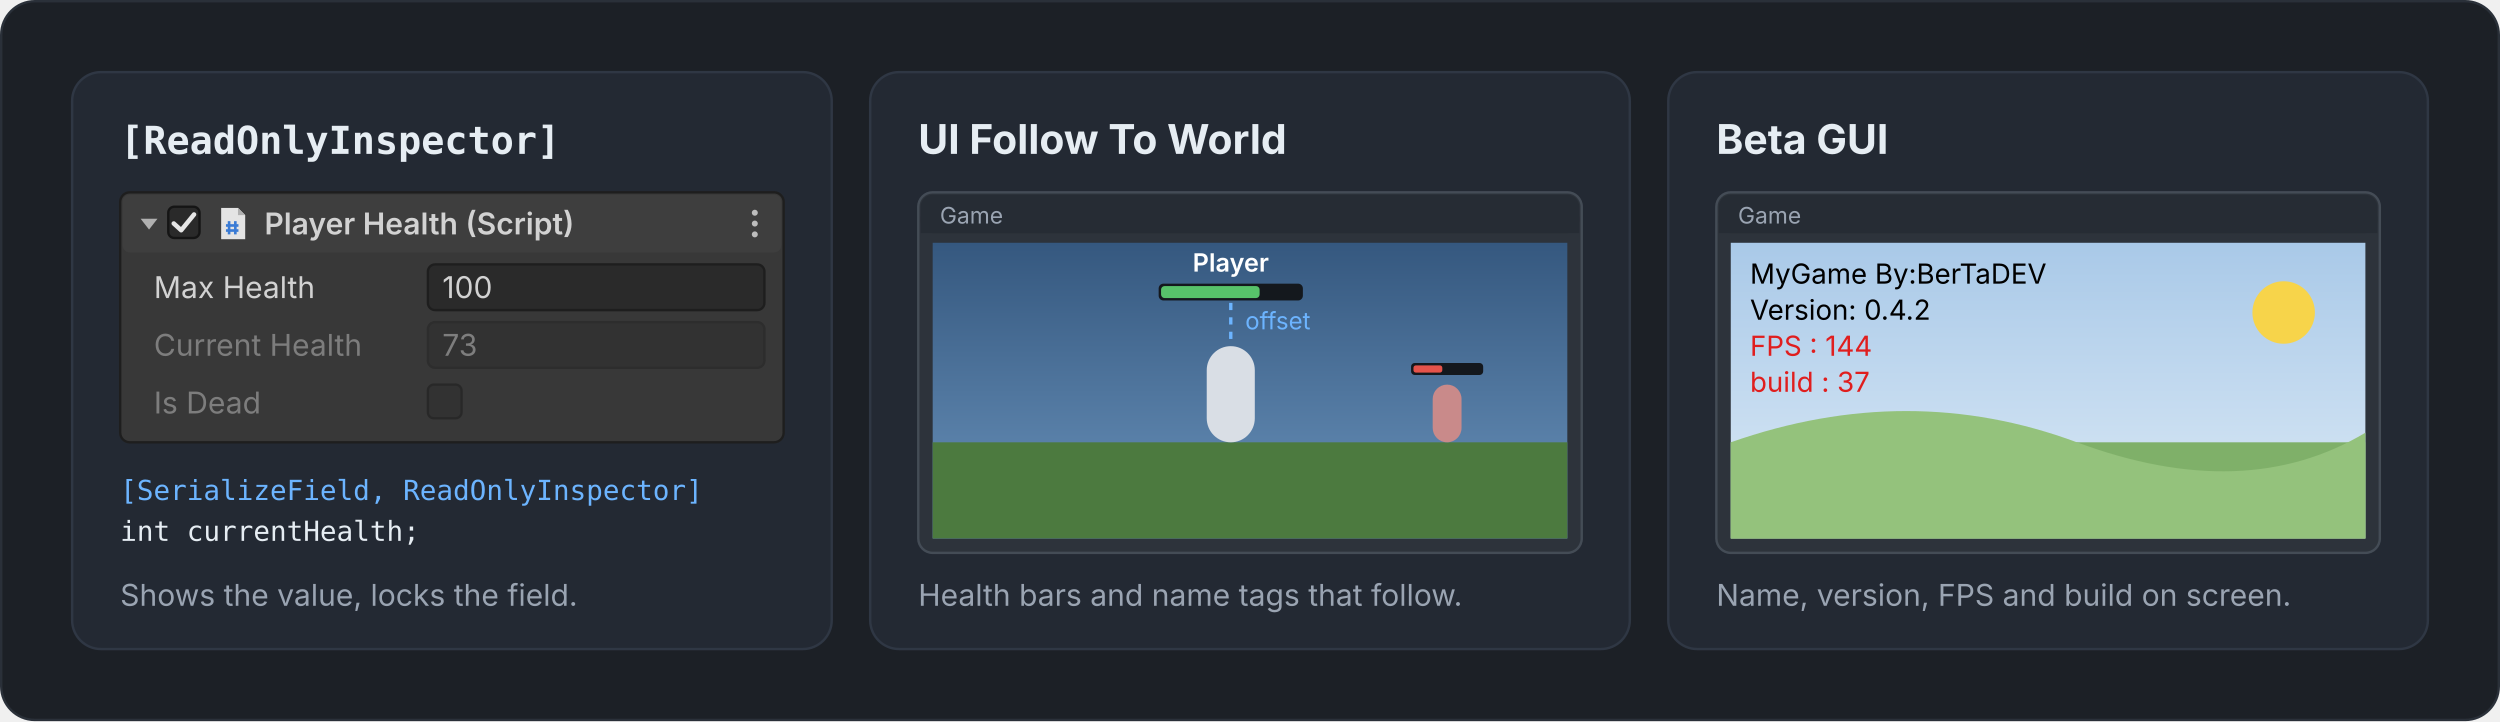
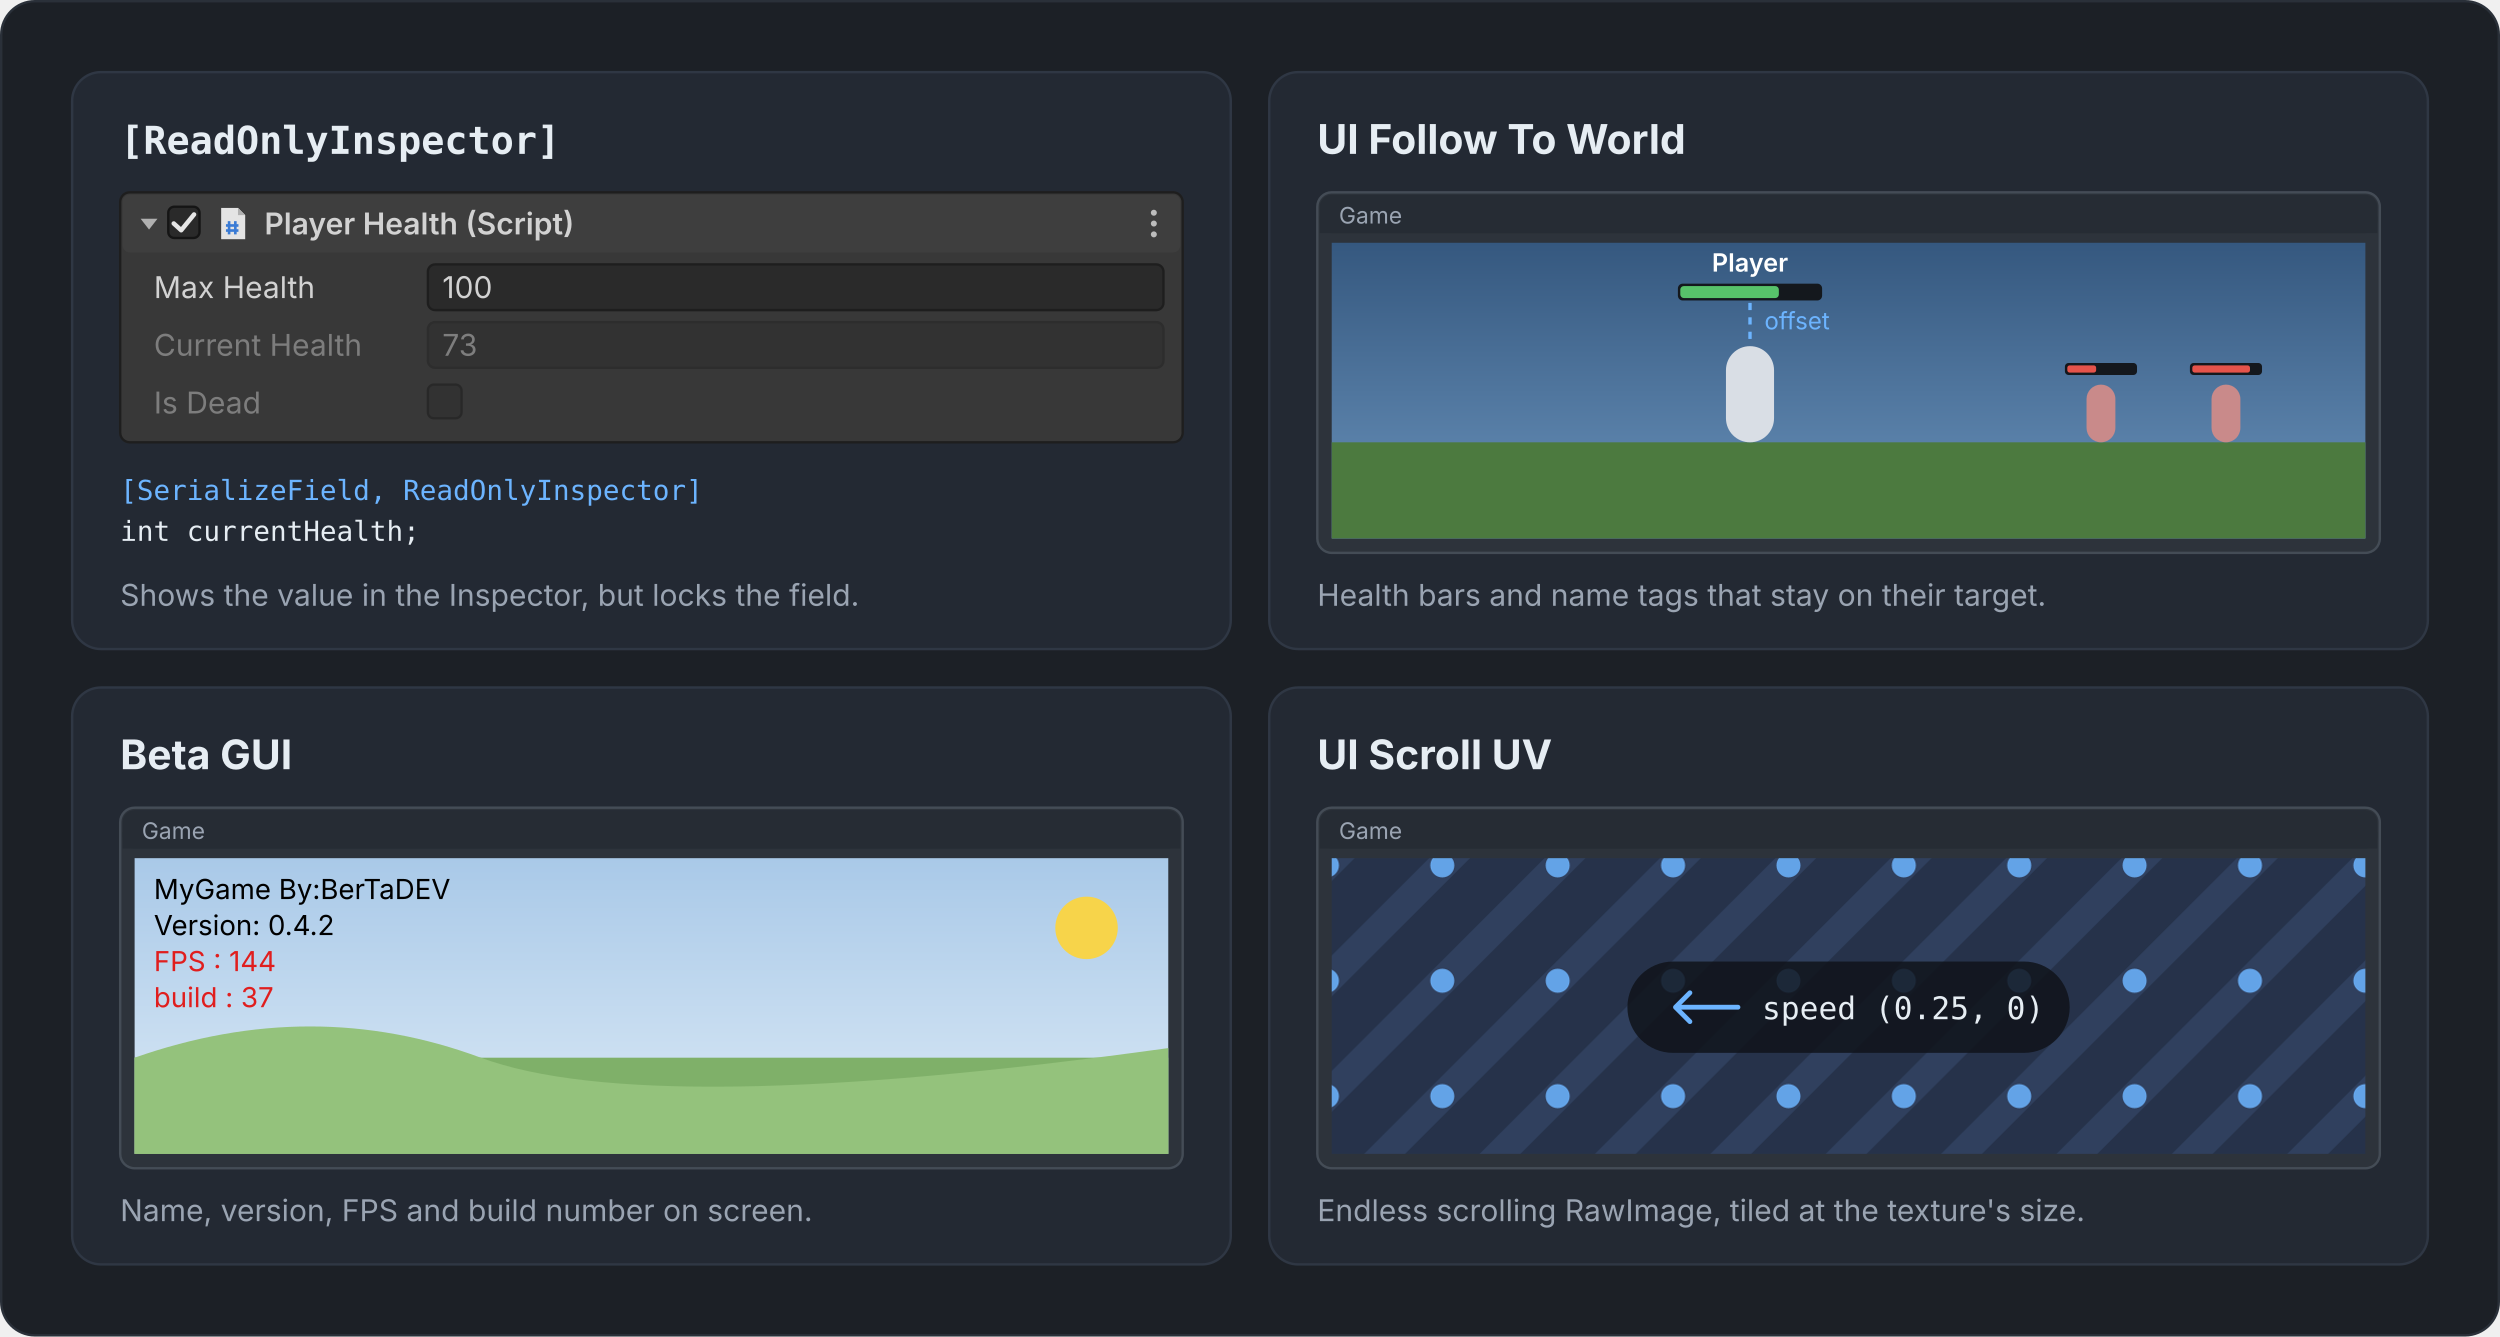
- <svg xmlns="http://www.w3.org/2000/svg" width="1040" height="300" viewBox="0 0 1040 300">
+ <svg xmlns="http://www.w3.org/2000/svg" width="1040" height="556" viewBox="0 0 1040 556">
  <defs>
    <filter id="shadow" x="-10%" y="-10%" width="120%" height="130%">
      <feDropShadow dx="0" dy="6" stdDeviation="9" flood-color="#000" flood-opacity="0.45" />
    </filter>
    <linearGradient id="sky1" x1="0" y1="0" x2="0" y2="1">
      <stop offset="0" stop-color="#35587F" />
      <stop offset="1" stop-color="#6A93BC" />
    </linearGradient>
    <linearGradient id="sky2" x1="0" y1="0" x2="0" y2="1">
      <stop offset="0" stop-color="#A9C9E8" />
      <stop offset="1" stop-color="#DCEAF6" />
    </linearGradient>
+     <pattern id="scrolltile" width="48" height="48" patternUnits="userSpaceOnUse">
+       <rect width="48" height="48" fill="#26324A" />
+       <path d="M-12 12 L12 -12 M0 48 L48 0 M36 60 L60 36" stroke="#30405E" stroke-width="12" />
+       <circle cx="24.0" cy="24.0" r="5" fill="#6CB4FF" fill-opacity="0.85" />
+       <animateTransform attributeName="patternTransform" type="translate" from="0 0" to="-48 0" dur="2.4s" repeatCount="indefinite" />
+     </pattern>
  </defs>
  <style>
text { font-family: 'Segoe UI', Inter, -apple-system, BlinkMacSystemFont, 'Helvetica Neue', Arial, sans-serif; }
.mono { font-family: 'Cascadia Code', Consolas, 'SFMono-Regular', Menlo, monospace; }
</style>
-   <rect x="0.5" y="0.5" width="1039" height="299" fill="#1C2026" rx="14" stroke="#2A3039" stroke-width="1" />
-   <rect x="30" y="30" width="316" height="240" fill="#232933" rx="12" stroke="#2F3744" stroke-width="1" />
+   <rect x="0.5" y="0.5" width="1039" height="555" fill="#1C2026" rx="14" stroke="#2A3039" stroke-width="1" />
+   <rect x="30" y="30" width="482" height="240" fill="#232933" rx="12" stroke="#2F3744" stroke-width="1" />
  <text x="50" y="64" font-size="16" fill="#E6EDF3" font-weight="700" class="mono">[ReadOnlyInspector]</text>
-   <text x="50" y="252" font-size="12.5" fill="#9AA4B2">Shows the value, locks the field.</text>
-   <rect x="50" y="80" width="276" height="104" fill="#383838" rx="4" stroke="#1E1E1E" stroke-width="1" />
-   <rect x="51" y="81" width="274" height="24" fill="#3E3E3E" rx="3" />
+   <text x="50" y="252" font-size="12.5" fill="#9AA4B2">Shows the value in the Inspector, but locks the field.</text>
+   <rect x="50" y="80" width="442" height="104" fill="#383838" rx="4" stroke="#1E1E1E" stroke-width="1" />
+   <rect x="51" y="81" width="440" height="24" fill="#3E3E3E" rx="3" />
  <g transform="translate(54,85) scale(1.0)">
    <path d="M4.5 6 L11.5 6 L8 10.5 Z" fill="#B0B0B0" />
  </g>
  <rect x="70" y="86" width="13" height="13" fill="#2A2A2A" rx="2.5" stroke="#151515" stroke-width="1" />
  <g transform="translate(69,85) scale(0.9375)">
    <path d="M3.5 8.5 L6.8 11.5 L12.5 4.5" fill="none" stroke="#E6E6E6" stroke-width="2" stroke-linecap="round" stroke-linejoin="round" />
  </g>
  <g transform="translate(89,85) scale(1.0)">
    <path d="M3 1.5 H10 L13 4.5 V14.5 H3 Z" fill="#E4E4E4" />
    <path d="M10 1.5 V4.5 H13 Z" fill="#B0B0B0" />
    <path d="M6.3 7v5.5M8.9 7v5.5M5 8.8h5.2M5 10.9h5.2" stroke="#3A7BD5" stroke-width="1.1" />
  </g>
  <text x="110" y="97.5" font-size="12.5" fill="#D2D2D2" font-weight="600">Player Health (Script)</text>
-   <g transform="translate(306,85) scale(1.0)">
+   <g transform="translate(472,85) scale(1.0)">
    <circle cx="8" cy="3.5" r="1.25" fill="#BDBDBD" />
    <circle cx="8" cy="8" r="1.25" fill="#BDBDBD" />
    <circle cx="8" cy="12.5" r="1.25" fill="#BDBDBD" />
  </g>
  <text x="64" y="124" font-size="12.5" fill="#D2D2D2">Max Health</text>
  <g opacity="1">
-     <rect x="178" y="110" width="140" height="19" fill="#2A2A2A" rx="3" stroke="#1E1E1E" stroke-width="1" />
+     <rect x="178" y="110" width="306" height="19" fill="#2A2A2A" rx="3" stroke="#1E1E1E" stroke-width="1" />
    <text x="184" y="124.0" font-size="12.5" fill="#D2D2D2">100</text>
  </g>
  <text x="64" y="148" font-size="12.5" fill="#D2D2D2" fill-opacity="0.45">Current Health</text>
  <g opacity="0.45">
-     <rect x="178" y="134" width="140" height="19" fill="#2A2A2A" rx="3" stroke="#1E1E1E" stroke-width="1" />
+     <rect x="178" y="134" width="306" height="19" fill="#2A2A2A" rx="3" stroke="#1E1E1E" stroke-width="1" />
    <text x="184" y="148.0" font-size="12.5" fill="#D2D2D2">73</text>
  </g>
  <text x="64" y="172" font-size="12.5" fill="#D2D2D2" fill-opacity="0.45">Is Dead</text>
  <g opacity="0.45">
    <rect x="178" y="160" width="14" height="14" fill="#2A2A2A" rx="2.5" stroke="#151515" stroke-width="1" />
  </g>
  <text x="50" y="208" font-size="11.5" fill="#6CB4FF" class="mono">[SerializeField, ReadOnlyInspector]</text>
  <text x="50" y="225" font-size="11.5" fill="#E6EDF3" class="mono">int currentHealth;</text>
-   <rect x="362" y="30" width="316" height="240" fill="#232933" rx="12" stroke="#2F3744" stroke-width="1" />
-   <text x="382" y="64" font-size="17" fill="#E6EDF3" font-weight="700">UI Follow To World</text>
-   <text x="382" y="252" font-size="12.5" fill="#9AA4B2">Health bars and name tags that follow.</text>
-   <rect x="382" y="80" width="276" height="150" fill="#2D333B" rx="6" stroke="#444C56" stroke-width="1" />
-   <rect x="383" y="81" width="274" height="16" fill="#262C34" rx="5" />
-   <rect x="383" y="90" width="274" height="7" fill="#262C34" />
-   <text x="391" y="93" font-size="9.5" fill="#9AA4B2">Game</text>
-   <rect x="388" y="101" width="264" height="123" fill="url(#sky1)" />
-   <rect x="388" y="184" width="264" height="40" fill="#4C7A3F" />
-   <rect x="502" y="144" width="20" height="40" fill="#D9DEE5" rx="10" />
-   <text x="512" y="113" font-size="10.5" fill="#FFFFFF" font-weight="600" text-anchor="middle">Player</text>
-   <rect x="482" y="118" width="60" height="7" fill="#14181D" rx="2" />
-   <rect x="483" y="119" width="41" height="5" fill="#57C26A" rx="1.5" />
-   <path d="M512 126 V141" stroke="#6CB4FF" stroke-width="1.4" stroke-dasharray="3 3" />
-   <text x="518" y="137" font-size="10" fill="#6CB4FF">offset</text>
-   <rect x="596" y="160" width="12" height="24" fill="#C98A8A" rx="6" />
-   <rect x="587" y="151" width="30" height="5" fill="#14181D" rx="1.5" />
-   <rect x="588" y="152" width="12" height="3" fill="#E5534B" rx="1" />
-   <rect x="694" y="30" width="316" height="240" fill="#232933" rx="12" stroke="#2F3744" stroke-width="1" />
-   <text x="714" y="64" font-size="17" fill="#E6EDF3" font-weight="700">Beta GUI</text>
-   <text x="714" y="252" font-size="12.5" fill="#9AA4B2">Name, version, FPS and build on screen.</text>
-   <rect x="714" y="80" width="276" height="150" fill="#2D333B" rx="6" stroke="#444C56" stroke-width="1" />
-   <rect x="715" y="81" width="274" height="16" fill="#262C34" rx="5" />
-   <rect x="715" y="90" width="274" height="7" fill="#262C34" />
-   <text x="723" y="93" font-size="9.5" fill="#9AA4B2">Game</text>
-   <rect x="720" y="101" width="264" height="123" fill="url(#sky2)" />
-   <rect x="720" y="184" width="264" height="40" fill="#7FB069" />
-   <circle cx="950" cy="130" r="13" fill="#F7D44A" />
-   <path d="M720 184 Q794 158 864 184 T984 180 V224 H720 Z" fill="#94C27C" />
-   <text x="728" y="118" font-size="11.5" fill="#000000">MyGame By:BerTaDEV</text>
-   <text x="728" y="133" font-size="11.5" fill="#000000">Version: 0.4.2</text>
-   <text x="728" y="148" font-size="11.5" fill="#E01E1E">FPS : 144</text>
-   <text x="728" y="163" font-size="11.5" fill="#E01E1E">build : 37</text>
+   <rect x="528" y="30" width="482" height="240" fill="#232933" rx="12" stroke="#2F3744" stroke-width="1" />
+   <text x="548" y="64" font-size="17" fill="#E6EDF3" font-weight="700">UI Follow To World</text>
+   <text x="548" y="252" font-size="12.5" fill="#9AA4B2">Health bars and name tags that stay on their target.</text>
+   <rect x="548" y="80" width="442" height="150" fill="#2D333B" rx="6" stroke="#444C56" stroke-width="1" />
+   <rect x="549" y="81" width="440" height="16" fill="#262C34" rx="5" />
+   <rect x="549" y="90" width="440" height="7" fill="#262C34" />
+   <text x="557" y="93" font-size="9.5" fill="#9AA4B2">Game</text>
+   <rect x="554" y="101" width="430" height="123" fill="url(#sky1)" />
+   <rect x="554" y="184" width="430" height="40" fill="#4C7A3F" />
+   <rect x="718" y="144" width="20" height="40" fill="#D9DEE5" rx="10" />
+   <text x="728" y="113" font-size="10.5" fill="#FFFFFF" font-weight="600" text-anchor="middle">Player</text>
+   <rect x="698" y="118" width="60" height="7" fill="#14181D" rx="2" />
+   <rect x="699" y="119" width="41" height="5" fill="#57C26A" rx="1.5" />
+   <path d="M728 126 V141" stroke="#6CB4FF" stroke-width="1.4" stroke-dasharray="3 3" />
+   <text x="734" y="137" font-size="10" fill="#6CB4FF">offset</text>
+   <rect x="868" y="160" width="12" height="24" fill="#C98A8A" rx="6" />
+   <rect x="859" y="151" width="30" height="5" fill="#14181D" rx="1.5" />
+   <rect x="860" y="152" width="12" height="3" fill="#E5534B" rx="1" />
+   <rect x="920" y="160" width="12" height="24" fill="#C98A8A" rx="6" />
+   <rect x="911" y="151" width="30" height="5" fill="#14181D" rx="1.5" />
+   <rect x="912" y="152" width="24" height="3" fill="#E5534B" rx="1" />
+   <rect x="30" y="286" width="482" height="240" fill="#232933" rx="12" stroke="#2F3744" stroke-width="1" />
+   <text x="50" y="320" font-size="17" fill="#E6EDF3" font-weight="700">Beta GUI</text>
+   <text x="50" y="508" font-size="12.5" fill="#9AA4B2">Name, version, FPS and build number on screen.</text>
+   <rect x="50" y="336" width="442" height="150" fill="#2D333B" rx="6" stroke="#444C56" stroke-width="1" />
+   <rect x="51" y="337" width="440" height="16" fill="#262C34" rx="5" />
+   <rect x="51" y="346" width="440" height="7" fill="#262C34" />
+   <text x="59" y="349" font-size="9.5" fill="#9AA4B2">Game</text>
+   <rect x="56" y="357" width="430" height="123" fill="url(#sky2)" />
+   <rect x="56" y="440" width="430" height="40" fill="#7FB069" />
+   <circle cx="452" cy="386" r="13" fill="#F7D44A" />
+   <path d="M56 440 Q130 414 200 440 T486 436 V480 H56 Z" fill="#94C27C" />
+   <text x="64" y="374" font-size="11.5" fill="#000000">MyGame By:BerTaDEV</text>
+   <text x="64" y="389" font-size="11.5" fill="#000000">Version: 0.4.2</text>
+   <text x="64" y="404" font-size="11.5" fill="#E01E1E">FPS : 144</text>
+   <text x="64" y="419" font-size="11.5" fill="#E01E1E">build : 37</text>
+   <rect x="528" y="286" width="482" height="240" fill="#232933" rx="12" stroke="#2F3744" stroke-width="1" />
+   <text x="548" y="320" font-size="17" fill="#E6EDF3" font-weight="700">UI Scroll UV</text>
+   <text x="548" y="508" font-size="12.5" fill="#9AA4B2">Endless scrolling RawImage, tiled at the texture's size.</text>
+   <rect x="548" y="336" width="442" height="150" fill="#2D333B" rx="6" stroke="#444C56" stroke-width="1" />
+   <rect x="549" y="337" width="440" height="16" fill="#262C34" rx="5" />
+   <rect x="549" y="346" width="440" height="7" fill="#262C34" />
+   <text x="557" y="349" font-size="9.5" fill="#9AA4B2">Game</text>
+   <rect x="554" y="357" width="430" height="123" fill="url(#scrolltile)" />
+   <rect x="677.0" y="400" width="184" height="38" fill="#0F131A" rx="19" opacity="0.85" />
+   <path d="M697.0 419 H723.0 M703.0 413 L697.0 419 L703.0 425" fill="none" stroke="#6CB4FF" stroke-width="2" stroke-linecap="round" stroke-linejoin="round" />
+   <text x="733.0" y="424" font-size="13" fill="#E6EDF3" class="mono">speed (0.25, 0)</text>
</svg>
